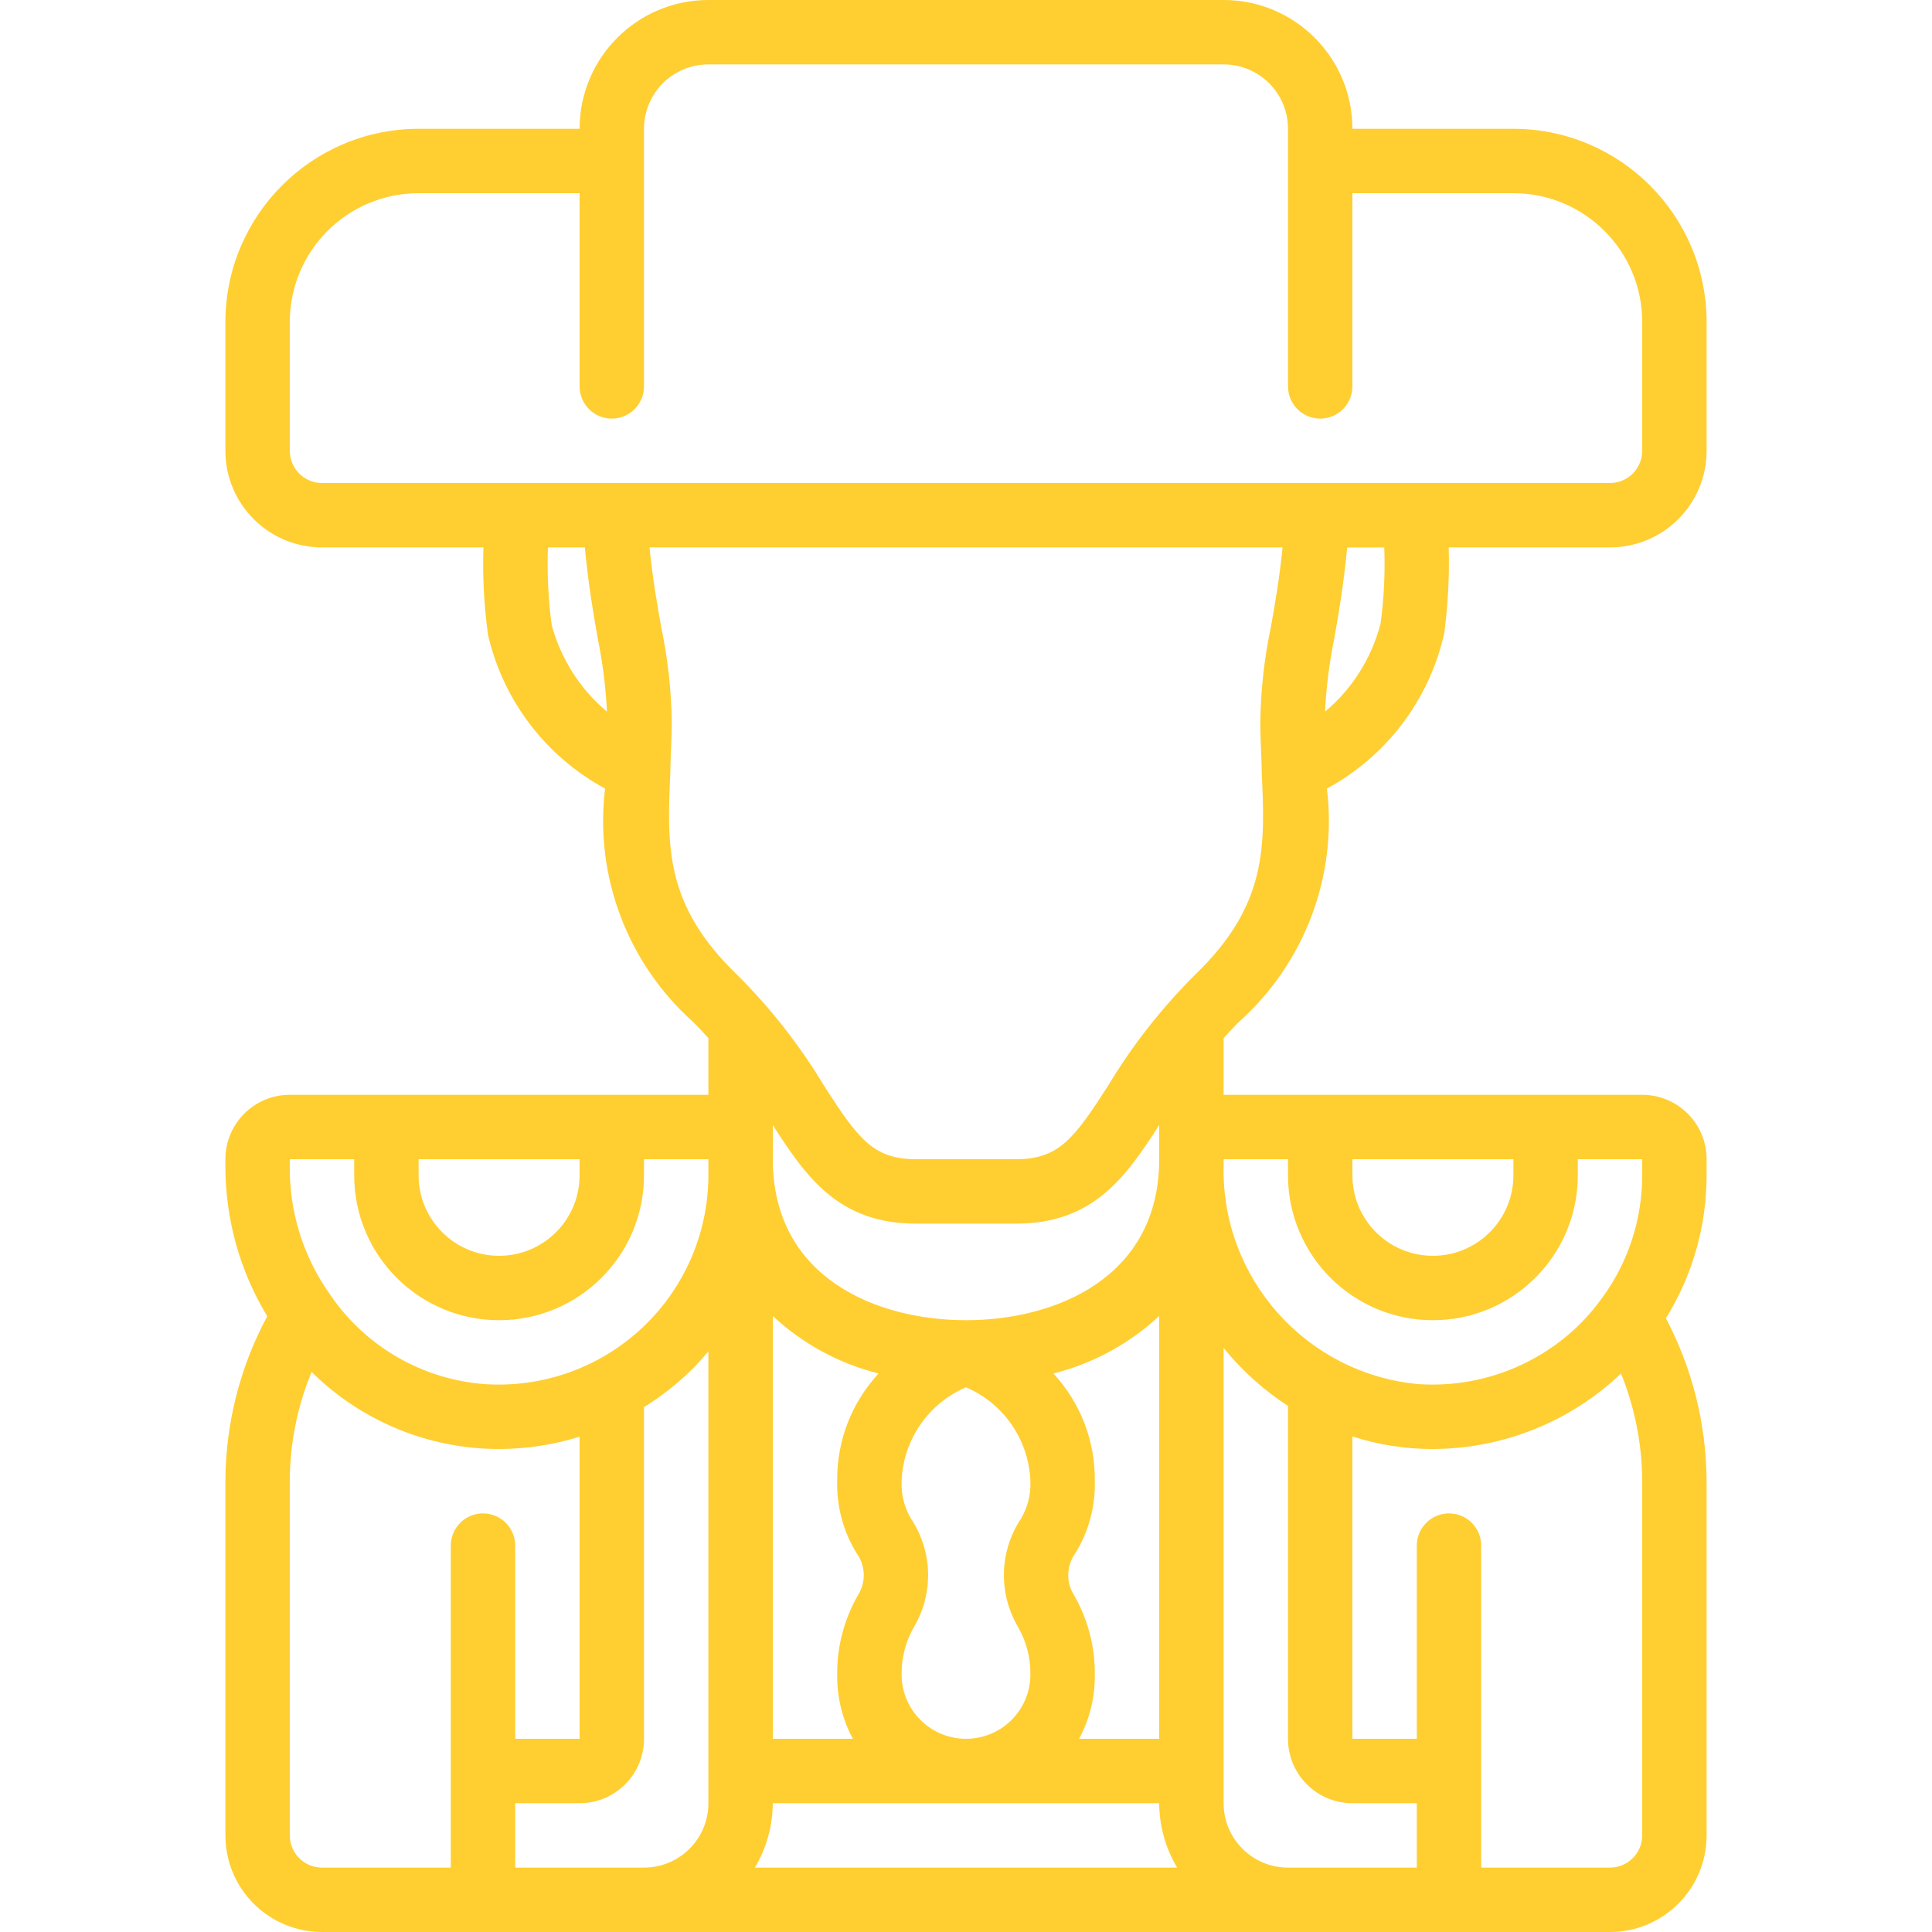
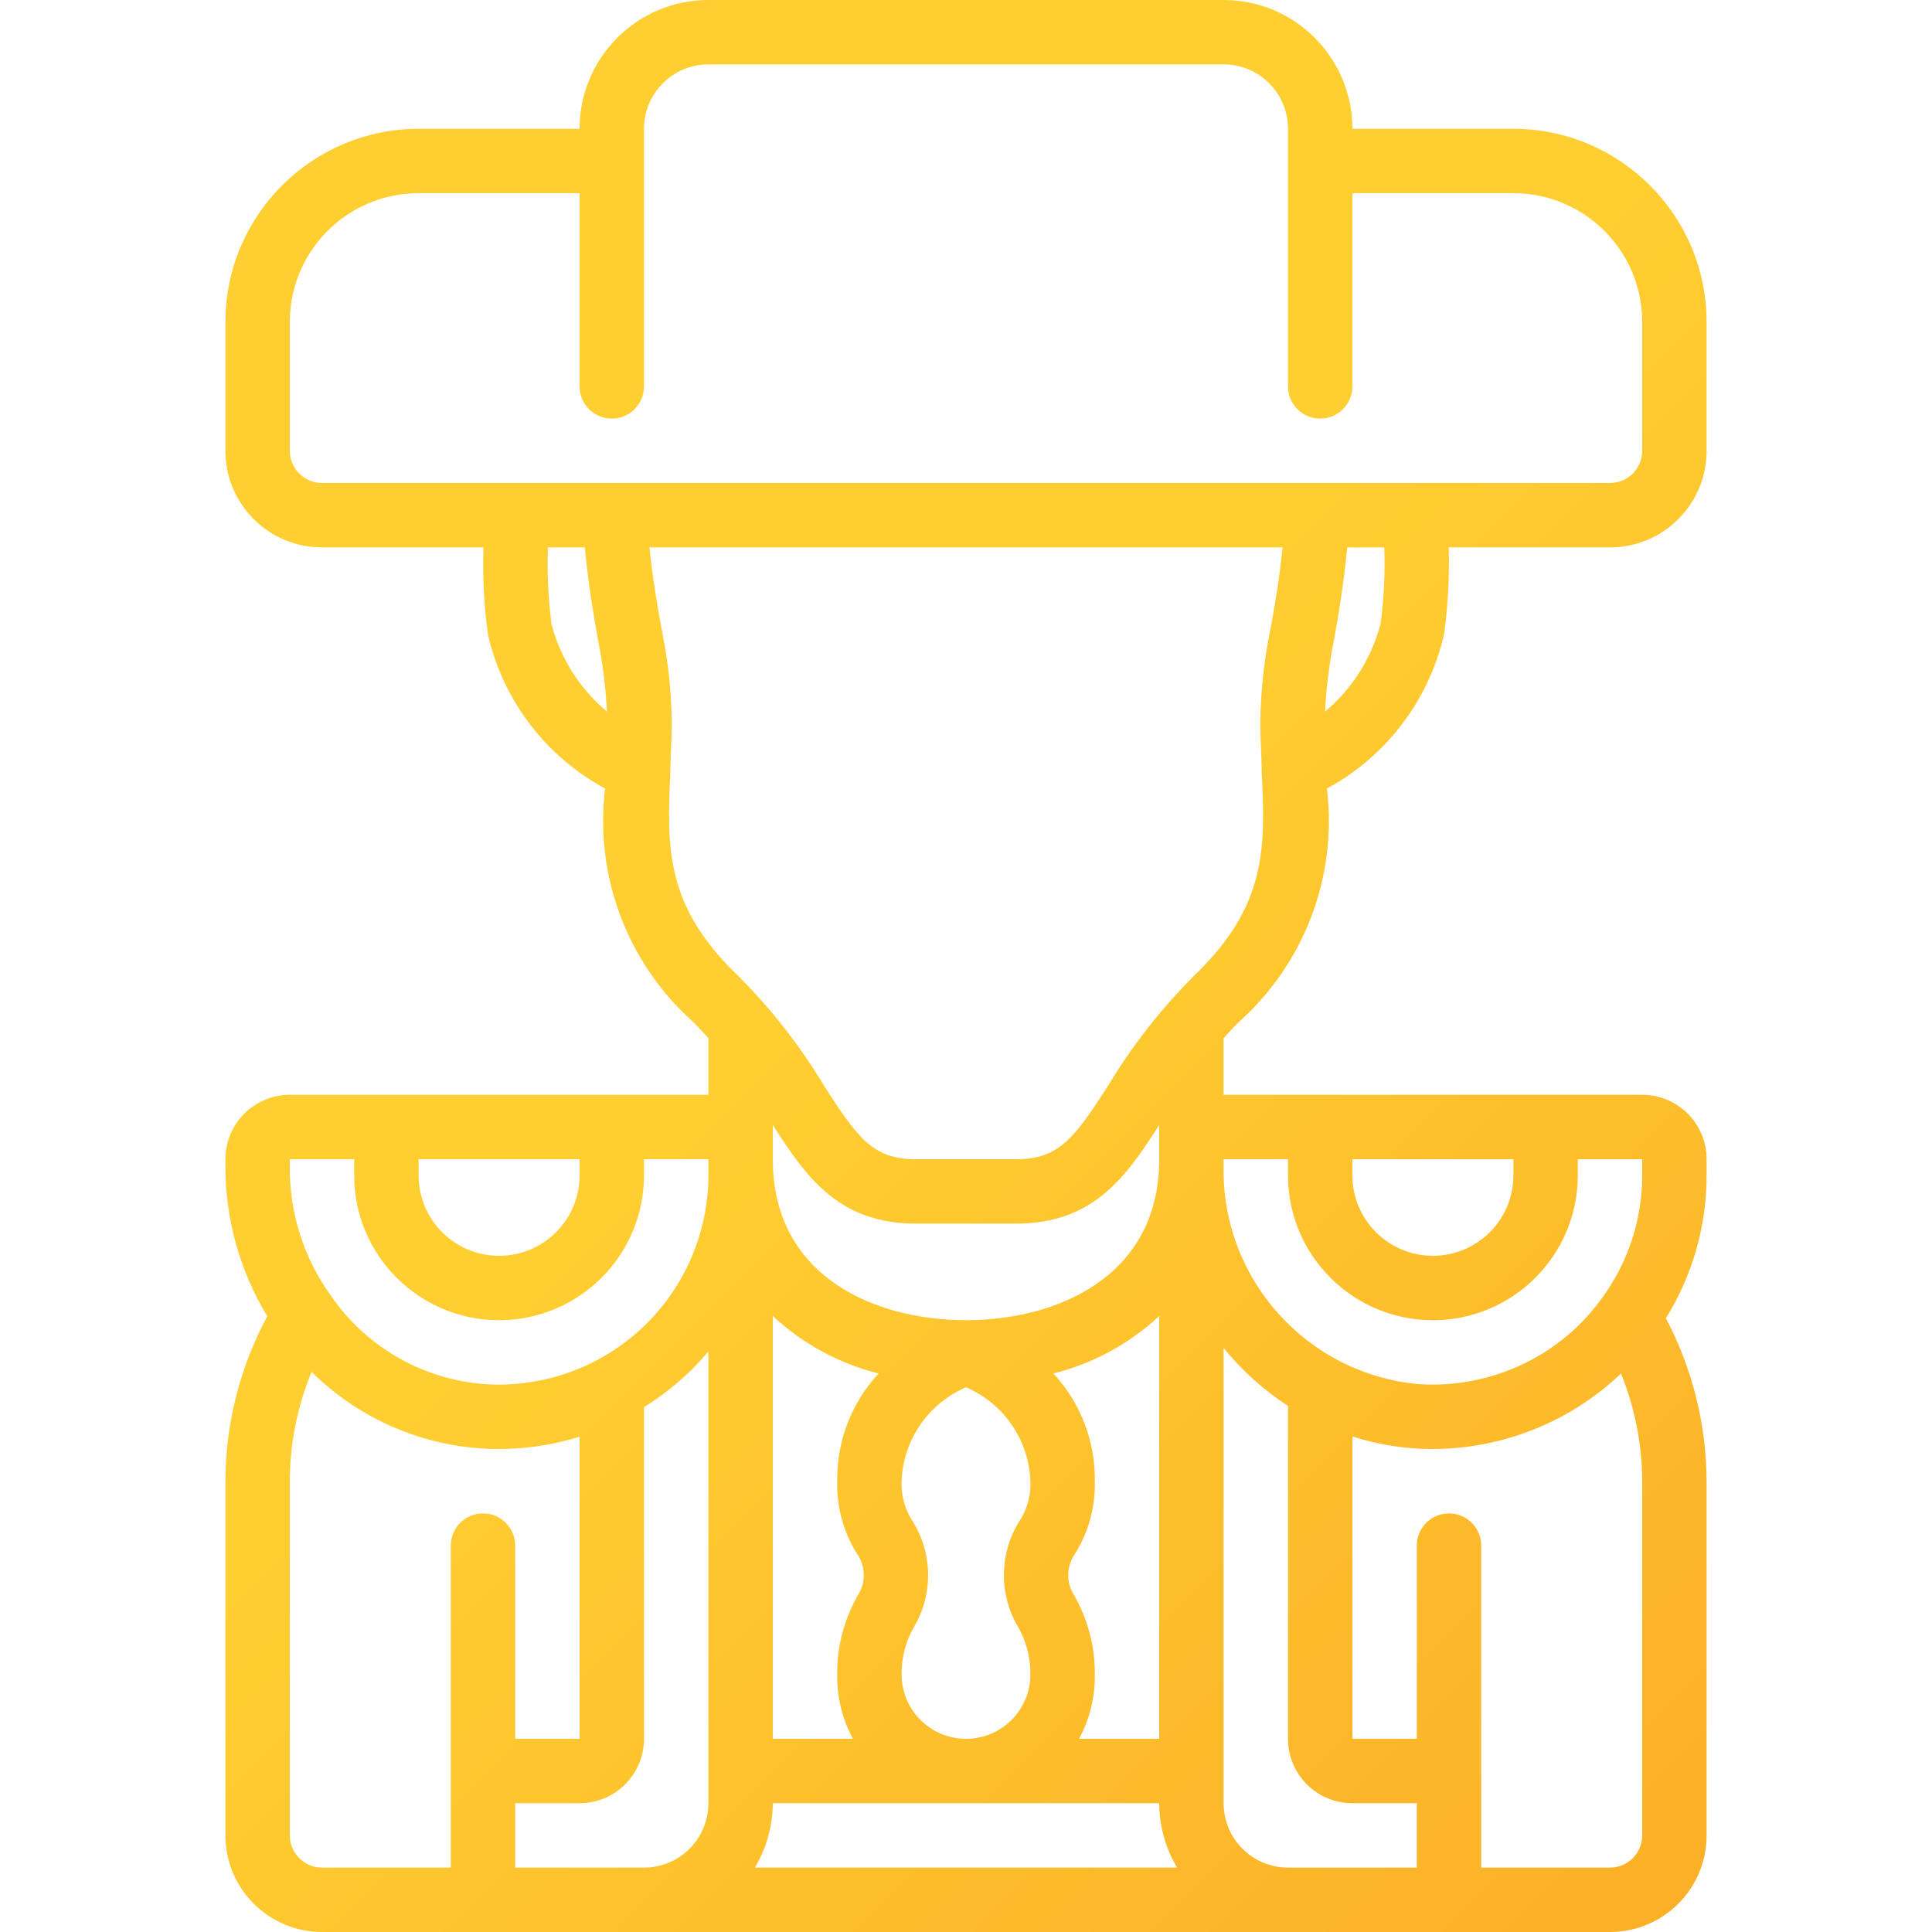
<svg xmlns="http://www.w3.org/2000/svg" version="1.1" width="512" height="512" x="0" y="0" viewBox="0 0 46 60" style="enable-background:new 0 0 512 512" xml:space="preserve" class="">
  <g>
-     <path id="Shape" d="m40 4h-5c0-2.209-1.791-4-4-4h-16c-2.209 0-4 1.791-4 4h-5c-3.312.003-5.997 2.688-6 6v4c0 1.657 1.343 3 3 3h5.014c-.03.908.018 1.816.142 2.716.47 2.039 1.794 3.777 3.635 4.773-.328 2.709.686 5.408 2.716 7.232.18.173.333.346.493.519v1.76h-13c-1.105 0-2 .895-2 2v.221c-.001 1.642.448 3.252 1.3 4.656-.848 1.575-1.294 3.334-1.3 5.123v11c0 .796.316 1.559.879 2.121.563.563 1.326.879 2.121.879h40c1.657 0 3-1.343 3-3v-11c-.008-1.764-.441-3.5-1.264-5.06.827-1.333 1.265-2.871 1.264-4.44v-.5c0-1.105-.895-2-2-2h-13v-1.76c.159-.173.313-.346.493-.519 2.03-1.824 3.044-4.523 2.716-7.232 1.851-1.004 3.178-2.757 3.641-4.811.119-.887.166-1.783.141-2.678h5.009c1.657 0 3-1.343 3-3v-4c-.003-3.312-2.688-5.997-6-6zm-29.869 15.4c-.105-.795-.143-1.598-.115-2.4h1.146c.116 1.2.273 2.1.405 2.846.151.743.245 1.497.282 2.254-.837-.702-1.437-1.645-1.718-2.7zm18.869 34.6h-2.487c.331-.614.498-1.303.487-2 .008-.896-.232-1.776-.693-2.544-.203-.387-.17-.856.084-1.211.417-.673.629-1.453.609-2.245.017-1.239-.443-2.437-1.286-3.345 1.229-.308 2.359-.922 3.286-1.785zm-8-2c-.006-.531.134-1.054.406-1.511.595-1.042.55-2.332-.117-3.33-.206-.35-.306-.753-.289-1.159.046-1.277.825-2.413 2-2.916 1.175.503 1.954 1.639 2 2.916.017.406-.083.809-.289 1.159-.667.998-.712 2.287-.117 3.329.272.457.412.98.406 1.512 0 1.105-.895 2-2 2s-2-.895-2-2zm-1.391-3.755c.254.355.287.824.084 1.211-.461.768-.701 1.648-.693 2.544-.011.697.156 1.386.487 2h-2.487v-13.13c.927.863 2.057 1.477 3.286 1.785-.843.908-1.303 2.106-1.286 3.345-.02.792.192 1.572.609 2.245zm-2.609 7.755h12c.004.704.196 1.395.556 2h-13.112c.36-.605.552-1.296.556-2zm6-15c-2.768 0-6-1.31-6-5v-1.06c1.024 1.591 2.031 3.06 4.44 3.06h3.12c2.409 0 3.416-1.469 4.44-3.06v1.06c0 3.69-3.232 5-6 5zm-12-5v.5c0 1.381-1.119 2.5-2.5 2.5s-2.5-1.119-2.5-2.5v-.5zm-9 0h2v.5c0 2.485 2.015 4.5 4.5 4.5 2.485 0 4.5-2.015 4.5-4.5v-.5h2v.5c-.003 1.803-.753 3.524-2.073 4.753s-3.089 1.856-4.888 1.731c-1.906-.147-3.645-1.142-4.739-2.709-.015-.024-.03-.047-.048-.071-.829-1.162-1.267-2.556-1.252-3.983zm0 21v-11c.002-1.165.232-2.318.677-3.394 1.403 1.388 3.255 2.23 5.223 2.373 1.047.073 2.098-.05 3.1-.361v9.382h-2v-6c0-.552-.448-1-1-1s-1 .448-1 1v10h-4c-.552 0-1-.448-1-1zm7 1v-2h2c1.105 0 2-.895 2-2v-10.3c.546-.338 1.051-.737 1.507-1.189.174-.174.336-.357.493-.543v14.032c0 1.105-.895 2-2 2zm22-2v-14.138c.568.701 1.243 1.308 2 1.8v10.338c0 1.105.895 2 2 2h2v2h-4c-1.105 0-2-.895-2-2zm13 1c0 .552-.448 1-1 1h-4v-10c0-.552-.448-1-1-1s-1 .448-1 1v6h-2v-9.391c.803.26 1.643.392 2.487.391 2.18-.002 4.276-.841 5.855-2.344.431 1.062.654 2.198.658 3.344zm-4-21v.5c0 1.381-1.119 2.5-2.5 2.5s-2.5-1.119-2.5-2.5v-.5zm-7 0v.5c0 2.485 2.015 4.5 4.5 4.5s4.5-2.015 4.5-4.5v-.5h2l-0.0.5c.001 1.353-.425 2.673-1.217 3.77l-.017.023c-.203.284-.428.551-.673.8-1.332 1.332-3.175 2.021-5.054 1.891-3.472-.328-6.105-3.276-6.039-6.763v-.221zm-2.894-5.721c-1.038 1.035-1.945 2.193-2.7 3.45-1.042 1.616-1.516 2.271-2.846 2.271h-3.12c-1.33 0-1.8-.655-2.842-2.271-.755-1.257-1.661-2.415-2.7-3.45-2.265-2.178-2.183-4-2.079-6.312v-.059-.033c.009-.474.043-.953.043-1.445-.013-.987-.121-1.97-.324-2.936-.125-.7-.262-1.47-.368-2.494h19.662c-.106 1.024-.243 1.8-.368 2.494-.203.966-.311 1.949-.324 2.936 0 .492.034.972.043 1.445v.033.059c.107 2.309.189 4.133-2.077 6.312zm5.769-10.915c-.276 1.069-.878 2.026-1.724 2.736.037-.757.131-1.51.282-2.252.132-.742.289-1.645.405-2.846h1.152c.029.789-.009 1.579-.115 2.362zm8.125-5.364c0 .552-.448 1-1 1h-40c-.552 0-1-.448-1-1v-4c0-2.209 1.791-4 4-4h5v6c0 .552.448 1 1 1s1-.448 1-1v-8c0-1.105.895-2 2-2h16c1.105 0 2 .895 2 2v8c0 .552.448 1 1 1s1-.448 1-1v-6h5c2.209 0 4 1.791 4 4z" fill="#ffce31" data-original="#000000" style="" class="" />
+     <linearGradient id="a" gradientUnits="userSpaceOnUse" x1="107.462" x2="25.121" y1="106.565" y2="24.224">
+       <stop offset="0" stop-color="#f57412" />
+       <stop offset="1" stop-color="#ffce31" />
+     </linearGradient>
+     <path id="Shape" d="m40 4h-5c0-2.209-1.791-4-4-4h-16c-2.209 0-4 1.791-4 4h-5c-3.312.003-5.997 2.688-6 6v4c0 1.657 1.343 3 3 3h5.014c-.03.908.018 1.816.142 2.716.47 2.039 1.794 3.777 3.635 4.773-.328 2.709.686 5.408 2.716 7.232.18.173.333.346.493.519v1.76h-13c-1.105 0-2 .895-2 2v.221c-.001 1.642.448 3.252 1.3 4.656-.848 1.575-1.294 3.334-1.3 5.123v11c0 .796.316 1.559.879 2.121.563.563 1.326.879 2.121.879h40c1.657 0 3-1.343 3-3v-11c-.008-1.764-.441-3.5-1.264-5.06.827-1.333 1.265-2.871 1.264-4.44v-.5c0-1.105-.895-2-2-2h-13v-1.76c.159-.173.313-.346.493-.519 2.03-1.824 3.044-4.523 2.716-7.232 1.851-1.004 3.178-2.757 3.641-4.811.119-.887.166-1.783.141-2.678h5.009c1.657 0 3-1.343 3-3v-4c-.003-3.312-2.688-5.997-6-6zm-29.869 15.4c-.105-.795-.143-1.598-.115-2.4h1.146c.116 1.2.273 2.1.405 2.846.151.743.245 1.497.282 2.254-.837-.702-1.437-1.645-1.718-2.7zm18.869 34.6h-2.487c.331-.614.498-1.303.487-2 .008-.896-.232-1.776-.693-2.544-.203-.387-.17-.856.084-1.211.417-.673.629-1.453.609-2.245.017-1.239-.443-2.437-1.286-3.345 1.229-.308 2.359-.922 3.286-1.785zm-8-2c-.006-.531.134-1.054.406-1.511.595-1.042.55-2.332-.117-3.33-.206-.35-.306-.753-.289-1.159.046-1.277.825-2.413 2-2.916 1.175.503 1.954 1.639 2 2.916.017.406-.083.809-.289 1.159-.667.998-.712 2.287-.117 3.329.272.457.412.98.406 1.512 0 1.105-.895 2-2 2s-2-.895-2-2zm-1.391-3.755c.254.355.287.824.084 1.211-.461.768-.701 1.648-.693 2.544-.011.697.156 1.386.487 2h-2.487v-13.13c.927.863 2.057 1.477 3.286 1.785-.843.908-1.303 2.106-1.286 3.345-.02.792.192 1.572.609 2.245zm-2.609 7.755h12c.004.704.196 1.395.556 2h-13.112c.36-.605.552-1.296.556-2zm6-15c-2.768 0-6-1.31-6-5v-1.06c1.024 1.591 2.031 3.06 4.44 3.06h3.12c2.409 0 3.416-1.469 4.44-3.06v1.06c0 3.69-3.232 5-6 5zm-12-5v.5c0 1.381-1.119 2.5-2.5 2.5s-2.5-1.119-2.5-2.5v-.5zm-9 0h2v.5c0 2.485 2.015 4.5 4.5 4.5 2.485 0 4.5-2.015 4.5-4.5v-.5h2v.5c-.003 1.803-.753 3.524-2.073 4.753s-3.089 1.856-4.888 1.731c-1.906-.147-3.645-1.142-4.739-2.709-.015-.024-.03-.047-.048-.071-.829-1.162-1.267-2.556-1.252-3.983zm0 21v-11c.002-1.165.232-2.318.677-3.394 1.403 1.388 3.255 2.23 5.223 2.373 1.047.073 2.098-.05 3.1-.361v9.382h-2v-6c0-.552-.448-1-1-1s-1 .448-1 1v10h-4c-.552 0-1-.448-1-1zm7 1v-2h2c1.105 0 2-.895 2-2v-10.3c.546-.338 1.051-.737 1.507-1.189.174-.174.336-.357.493-.543v14.032c0 1.105-.895 2-2 2zm22-2v-14.138c.568.701 1.243 1.308 2 1.8v10.338c0 1.105.895 2 2 2h2v2h-4c-1.105 0-2-.895-2-2zm13 1c0 .552-.448 1-1 1h-4v-10c0-.552-.448-1-1-1s-1 .448-1 1v6h-2v-9.391c.803.26 1.643.392 2.487.391 2.18-.002 4.276-.841 5.855-2.344.431 1.062.654 2.198.658 3.344zm-4-21v.5c0 1.381-1.119 2.5-2.5 2.5s-2.5-1.119-2.5-2.5v-.5zm-7 0v.5c0 2.485 2.015 4.5 4.5 4.5s4.5-2.015 4.5-4.5v-.5h2l-0.0.5c.001 1.353-.425 2.673-1.217 3.77l-.017.023c-.203.284-.428.551-.673.8-1.332 1.332-3.175 2.021-5.054 1.891-3.472-.328-6.105-3.276-6.039-6.763v-.221zm-2.894-5.721c-1.038 1.035-1.945 2.193-2.7 3.45-1.042 1.616-1.516 2.271-2.846 2.271h-3.12c-1.33 0-1.8-.655-2.842-2.271-.755-1.257-1.661-2.415-2.7-3.45-2.265-2.178-2.183-4-2.079-6.312v-.059-.033c.009-.474.043-.953.043-1.445-.013-.987-.121-1.97-.324-2.936-.125-.7-.262-1.47-.368-2.494h19.662c-.106 1.024-.243 1.8-.368 2.494-.203.966-.311 1.949-.324 2.936 0 .492.034.972.043 1.445v.033.059c.107 2.309.189 4.133-2.077 6.312zm5.769-10.915c-.276 1.069-.878 2.026-1.724 2.736.037-.757.131-1.51.282-2.252.132-.742.289-1.645.405-2.846h1.152c.029.789-.009 1.579-.115 2.362zm8.125-5.364c0 .552-.448 1-1 1h-40c-.552 0-1-.448-1-1v-4c0-2.209 1.791-4 4-4h5v6c0 .552.448 1 1 1s1-.448 1-1v-8c0-1.105.895-2 2-2h16c1.105 0 2 .895 2 2v8c0 .552.448 1 1 1s1-.448 1-1v-6h5c2.209 0 4 1.791 4 4z" fill="url(#a)" data-original="#000000" style="" class="" />
  </g>
</svg>
